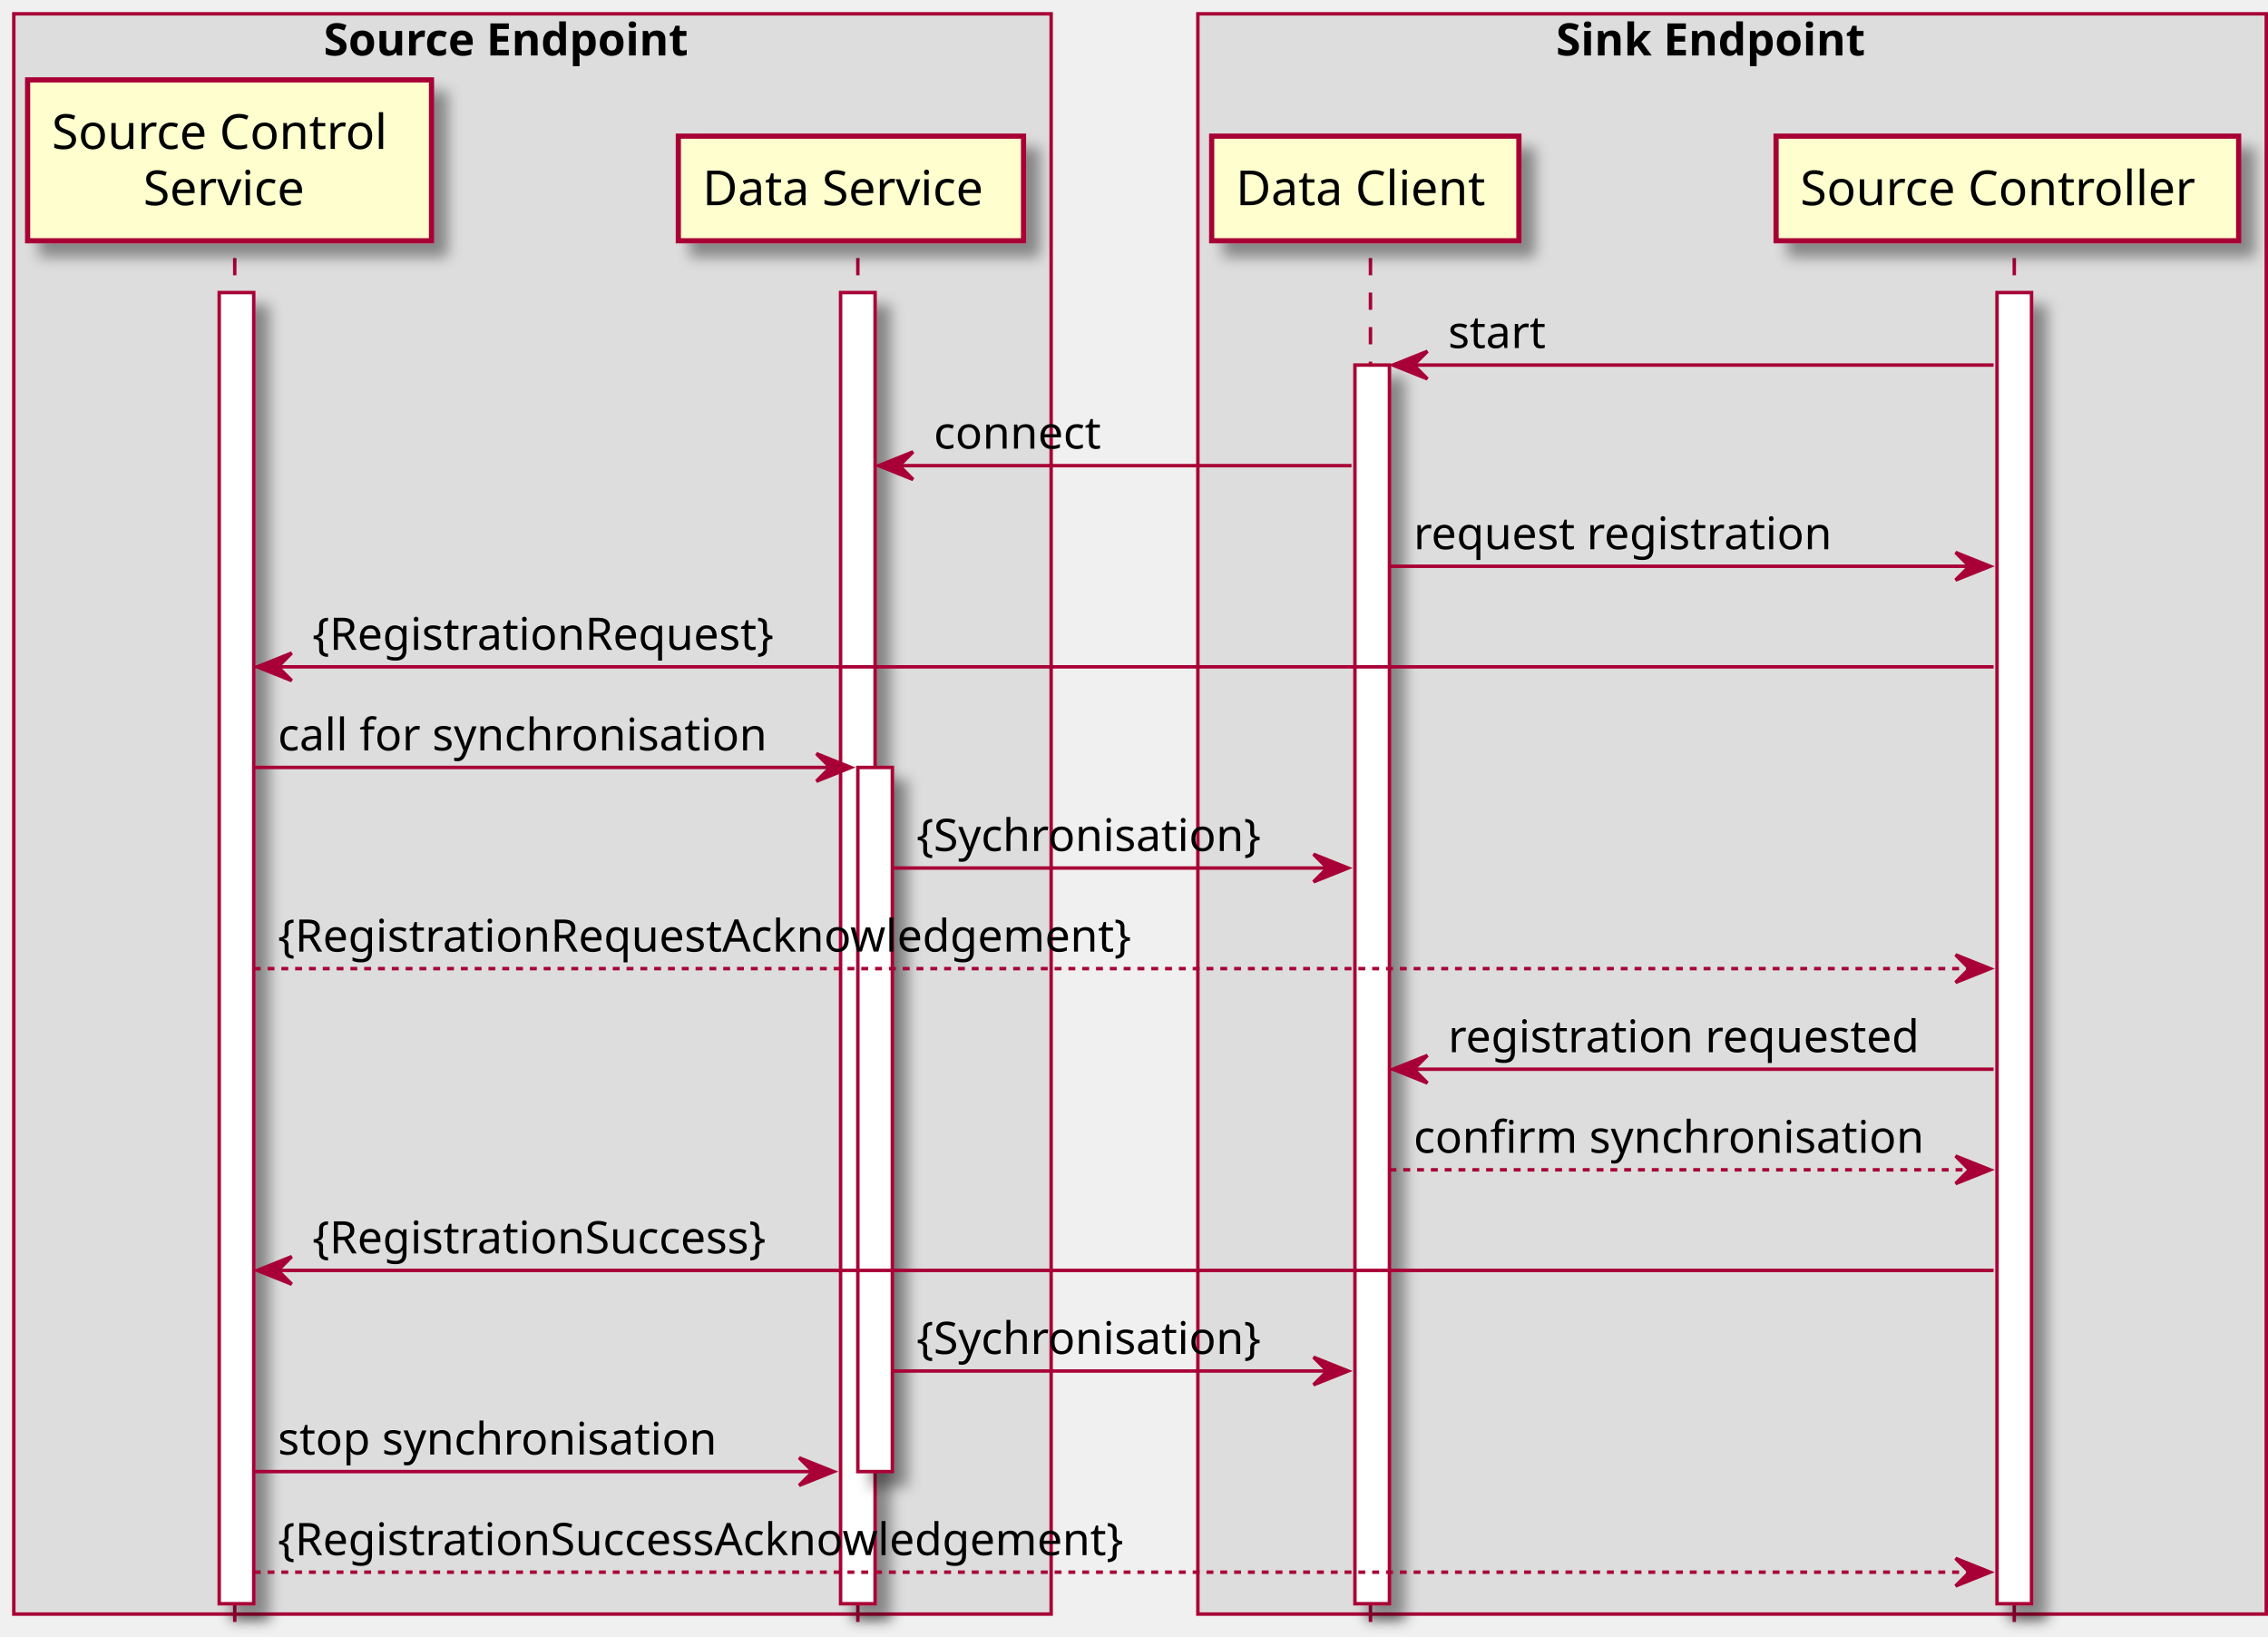
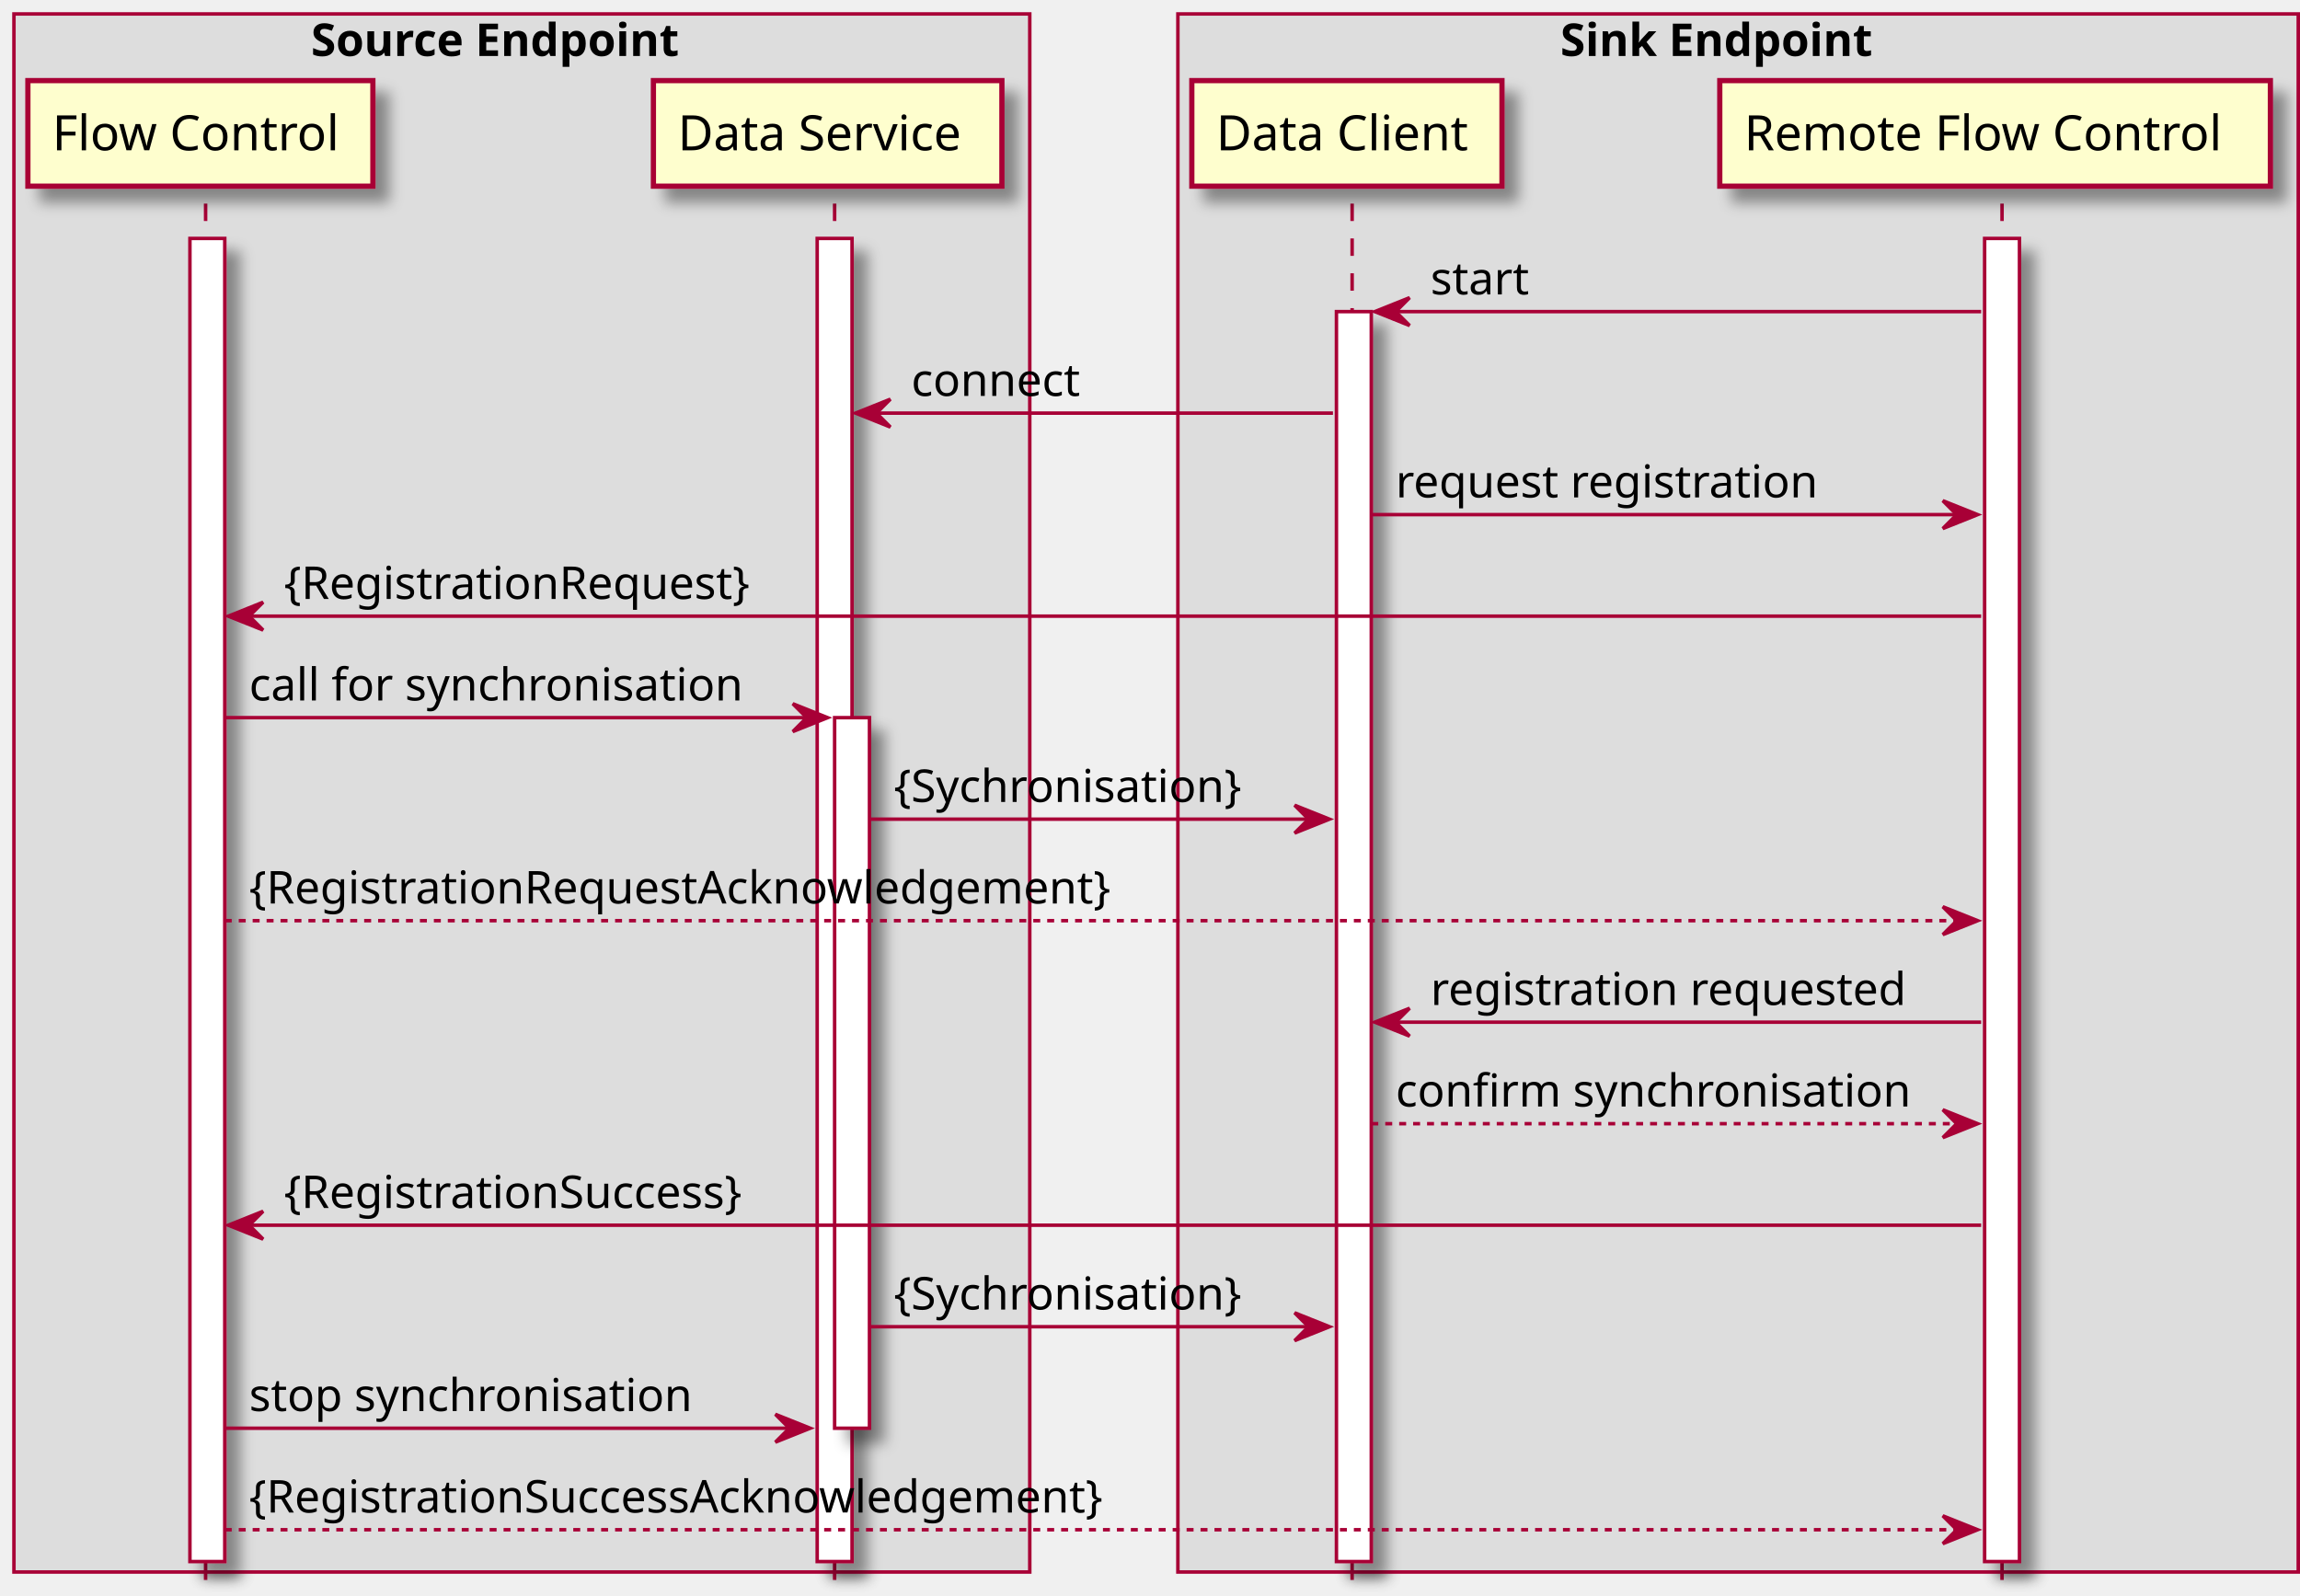
- <svg xmlns="http://www.w3.org/2000/svg" height="474pt" style="width:657px;height:474px;" version="1.1" viewBox="0 0 657 474" width="657pt">
+ <svg xmlns="http://www.w3.org/2000/svg" height="458pt" style="width:660px;height:458px;" version="1.1" viewBox="0 0 660 458" width="660pt">
  <defs>
    <filter height="300%" id="f1" width="300%" x="-1" y="-1">
      <feGaussianBlur result="blurOut" stdDeviation="2.0" />
      <feColorMatrix in="blurOut" result="blurOut2" type="matrix" values="0 0 0 0 0 0 0 0 0 0 0 0 0 0 0 0 0 0 .4 0" />
      <feOffset dx="4.0" dy="4.0" in="blurOut2" result="blurOut3" />
      <feBlend in="SourceGraphic" in2="blurOut3" mode="normal" />
    </filter>
  </defs>
  <g>
-     <rect fill="#FFFFFF" filter="url(#f1)" height="379.727" style="stroke: #A80036; stroke-width: 1.0;" width="10" x="63.5" y="84.727" />
-     <rect fill="#FFFFFF" filter="url(#f1)" height="379.727" style="stroke: #A80036; stroke-width: 1.0;" width="10" x="243.5" y="84.727" />
-     <rect fill="#FFFFFF" filter="url(#f1)" height="203.93" style="stroke: #A80036; stroke-width: 1.0;" width="10" x="248.5" y="222.258" />
-     <rect fill="#FFFFFF" filter="url(#f1)" height="358.727" style="stroke: #A80036; stroke-width: 1.0;" width="10" x="392.5" y="105.727" />
-     <rect fill="#FFFFFF" filter="url(#f1)" height="379.727" style="stroke: #A80036; stroke-width: 1.0;" width="10" x="578.5" y="84.727" />
-     <rect fill="#DDDDDD" height="463.453" style="stroke: #A80036; stroke-width: 1.0;" width="300.5" x="4" y="4" />
-     <text fill="#000000" font-family="sans-serif" font-size="13" font-weight="bold" lengthAdjust="spacingAndGlyphs" textLength="121" x="93.75" y="16.067">Source Endpoint</text>
-     <rect fill="#DDDDDD" height="463.453" style="stroke: #A80036; stroke-width: 1.0;" width="309.5" x="347" y="4" />
-     <text fill="#000000" font-family="sans-serif" font-size="13" font-weight="bold" lengthAdjust="spacingAndGlyphs" textLength="102" x="450.75" y="16.067">Sink Endpoint</text>
-     <line style="stroke: #A80036; stroke-width: 1.0; stroke-dasharray: 5.0,5.0;" x1="68" x2="68" y1="74.727" y2="473.453" />
-     <line style="stroke: #A80036; stroke-width: 1.0; stroke-dasharray: 5.0,5.0;" x1="248.5" x2="248.5" y1="74.727" y2="473.453" />
-     <line style="stroke: #A80036; stroke-width: 1.0; stroke-dasharray: 5.0,5.0;" x1="397" x2="397" y1="74.727" y2="473.453" />
-     <line style="stroke: #A80036; stroke-width: 1.0; stroke-dasharray: 5.0,5.0;" x1="583.5" x2="583.5" y1="74.727" y2="473.453" />
-     <rect fill="#FEFECE" filter="url(#f1)" height="46.594" style="stroke: #A80036; stroke-width: 1.5;" width="117" x="8" y="23.133" />
-     <text fill="#000000" font-family="sans-serif" font-size="14" lengthAdjust="spacingAndGlyphs" textLength="103" x="15" y="43.128">Source Control</text>
-     <text fill="#000000" font-family="sans-serif" font-size="14" lengthAdjust="spacingAndGlyphs" textLength="50" x="41.5" y="59.425">Service</text>
-     <rect fill="#FEFECE" filter="url(#f1)" height="30.297" style="stroke: #A80036; stroke-width: 1.5;" width="100" x="196.5" y="39.43" />
-     <text fill="#000000" font-family="sans-serif" font-size="14" lengthAdjust="spacingAndGlyphs" textLength="86" x="203.5" y="59.425">Data Service</text>
-     <rect fill="#FEFECE" filter="url(#f1)" height="30.297" style="stroke: #A80036; stroke-width: 1.5;" width="89" x="351" y="39.43" />
-     <text fill="#000000" font-family="sans-serif" font-size="14" lengthAdjust="spacingAndGlyphs" textLength="75" x="358" y="59.425">Data Client</text>
-     <rect fill="#FEFECE" filter="url(#f1)" height="30.297" style="stroke: #A80036; stroke-width: 1.5;" width="134" x="514.5" y="39.43" />
-     <text fill="#000000" font-family="sans-serif" font-size="14" lengthAdjust="spacingAndGlyphs" textLength="120" x="521.5" y="59.425">Source Controller</text>
-     <rect fill="#FFFFFF" filter="url(#f1)" height="379.727" style="stroke: #A80036; stroke-width: 1.0;" width="10" x="63.5" y="84.727" />
-     <rect fill="#FFFFFF" filter="url(#f1)" height="379.727" style="stroke: #A80036; stroke-width: 1.0;" width="10" x="243.5" y="84.727" />
-     <rect fill="#FFFFFF" filter="url(#f1)" height="203.93" style="stroke: #A80036; stroke-width: 1.0;" width="10" x="248.5" y="222.258" />
-     <rect fill="#FFFFFF" filter="url(#f1)" height="358.727" style="stroke: #A80036; stroke-width: 1.0;" width="10" x="392.5" y="105.727" />
-     <rect fill="#FFFFFF" filter="url(#f1)" height="379.727" style="stroke: #A80036; stroke-width: 1.0;" width="10" x="578.5" y="84.727" />
-     <polygon fill="#A80036" points="413.5,101.727,403.5,105.727,413.5,109.727,409.5,105.727" style="stroke: #A80036; stroke-width: 1.0;" />
-     <line style="stroke: #A80036; stroke-width: 1.0;" x1="407.5" x2="577.5" y1="105.727" y2="105.727" />
-     <text fill="#000000" font-family="sans-serif" font-size="13" lengthAdjust="spacingAndGlyphs" textLength="30" x="419.5" y="100.793">start</text>
-     <polygon fill="#A80036" points="264.5,130.859,254.5,134.859,264.5,138.859,260.5,134.859" style="stroke: #A80036; stroke-width: 1.0;" />
-     <line style="stroke: #A80036; stroke-width: 1.0;" x1="258.5" x2="391.5" y1="134.859" y2="134.859" />
-     <text fill="#000000" font-family="sans-serif" font-size="13" lengthAdjust="spacingAndGlyphs" textLength="51" x="270.5" y="129.926">connect</text>
-     <polygon fill="#A80036" points="566.5,159.992,576.5,163.992,566.5,167.992,570.5,163.992" style="stroke: #A80036; stroke-width: 1.0;" />
-     <line style="stroke: #A80036; stroke-width: 1.0;" x1="402.5" x2="572.5" y1="163.992" y2="163.992" />
-     <text fill="#000000" font-family="sans-serif" font-size="13" lengthAdjust="spacingAndGlyphs" textLength="126" x="409.5" y="159.059">request registration</text>
-     <polygon fill="#A80036" points="84.5,189.125,74.5,193.125,84.5,197.125,80.5,193.125" style="stroke: #A80036; stroke-width: 1.0;" />
-     <line style="stroke: #A80036; stroke-width: 1.0;" x1="78.5" x2="577.5" y1="193.125" y2="193.125" />
-     <text fill="#000000" font-family="sans-serif" font-size="13" lengthAdjust="spacingAndGlyphs" textLength="144" x="90.5" y="188.192">{RegistrationRequest}</text>
-     <polygon fill="#A80036" points="236.5,218.258,246.5,222.258,236.5,226.258,240.5,222.258" style="stroke: #A80036; stroke-width: 1.0;" />
-     <line style="stroke: #A80036; stroke-width: 1.0;" x1="73.5" x2="242.5" y1="222.258" y2="222.258" />
-     <text fill="#000000" font-family="sans-serif" font-size="13" lengthAdjust="spacingAndGlyphs" textLength="146" x="80.5" y="217.325">call for synchronisation</text>
-     <polygon fill="#A80036" points="380.5,247.391,390.5,251.391,380.5,255.391,384.5,251.391" style="stroke: #A80036; stroke-width: 1.0;" />
-     <line style="stroke: #A80036; stroke-width: 1.0;" x1="258.5" x2="386.5" y1="251.391" y2="251.391" />
-     <text fill="#000000" font-family="sans-serif" font-size="13" lengthAdjust="spacingAndGlyphs" textLength="110" x="265.5" y="246.458">{Sychronisation}</text>
-     <polygon fill="#A80036" points="566.5,276.523,576.5,280.523,566.5,284.523,570.5,280.523" style="stroke: #A80036; stroke-width: 1.0;" />
-     <line style="stroke: #A80036; stroke-width: 1.0; stroke-dasharray: 2.0,2.0;" x1="73.5" x2="572.5" y1="280.523" y2="280.523" />
-     <text fill="#000000" font-family="sans-serif" font-size="13" lengthAdjust="spacingAndGlyphs" textLength="261" x="80.5" y="275.59">{RegistrationRequestAcknowledgement}</text>
-     <polygon fill="#A80036" points="413.5,305.656,403.5,309.656,413.5,313.656,409.5,309.656" style="stroke: #A80036; stroke-width: 1.0;" />
-     <line style="stroke: #A80036; stroke-width: 1.0;" x1="407.5" x2="577.5" y1="309.656" y2="309.656" />
-     <text fill="#000000" font-family="sans-serif" font-size="13" lengthAdjust="spacingAndGlyphs" textLength="142" x="419.5" y="304.723">registration requested</text>
-     <polygon fill="#A80036" points="566.5,334.789,576.5,338.789,566.5,342.789,570.5,338.789" style="stroke: #A80036; stroke-width: 1.0;" />
-     <line style="stroke: #A80036; stroke-width: 1.0; stroke-dasharray: 2.0,2.0;" x1="402.5" x2="572.5" y1="338.789" y2="338.789" />
-     <text fill="#000000" font-family="sans-serif" font-size="13" lengthAdjust="spacingAndGlyphs" textLength="152" x="409.5" y="333.856">confirm synchronisation</text>
-     <polygon fill="#A80036" points="84.5,363.922,74.5,367.922,84.5,371.922,80.5,367.922" style="stroke: #A80036; stroke-width: 1.0;" />
-     <line style="stroke: #A80036; stroke-width: 1.0;" x1="78.5" x2="577.5" y1="367.922" y2="367.922" />
-     <text fill="#000000" font-family="sans-serif" font-size="13" lengthAdjust="spacingAndGlyphs" textLength="145" x="90.5" y="362.989">{RegistrationSuccess}</text>
-     <polygon fill="#A80036" points="380.5,393.055,390.5,397.055,380.5,401.055,384.5,397.055" style="stroke: #A80036; stroke-width: 1.0;" />
-     <line style="stroke: #A80036; stroke-width: 1.0;" x1="258.5" x2="386.5" y1="397.055" y2="397.055" />
-     <text fill="#000000" font-family="sans-serif" font-size="13" lengthAdjust="spacingAndGlyphs" textLength="110" x="265.5" y="392.122">{Sychronisation}</text>
-     <polygon fill="#A80036" points="231.5,422.188,241.5,426.188,231.5,430.188,235.5,426.188" style="stroke: #A80036; stroke-width: 1.0;" />
-     <line style="stroke: #A80036; stroke-width: 1.0;" x1="73.5" x2="237.5" y1="426.188" y2="426.188" />
-     <text fill="#000000" font-family="sans-serif" font-size="13" lengthAdjust="spacingAndGlyphs" textLength="132" x="80.5" y="421.254">stop synchronisation</text>
-     <polygon fill="#A80036" points="566.5,451.32,576.5,455.32,566.5,459.32,570.5,455.32" style="stroke: #A80036; stroke-width: 1.0;" />
-     <line style="stroke: #A80036; stroke-width: 1.0; stroke-dasharray: 2.0,2.0;" x1="73.5" x2="572.5" y1="455.32" y2="455.32" />
-     <text fill="#000000" font-family="sans-serif" font-size="13" lengthAdjust="spacingAndGlyphs" textLength="262" x="80.5" y="450.387">{RegistrationSuccessAcknowledgement}</text>
+     <rect fill="#FFFFFF" filter="url(#f1)" height="379.727" style="stroke: #A80036; stroke-width: 1.0;" width="10" x="54.5" y="68.43" />
+     <rect fill="#FFFFFF" filter="url(#f1)" height="379.727" style="stroke: #A80036; stroke-width: 1.0;" width="10" x="234.5" y="68.43" />
+     <rect fill="#FFFFFF" filter="url(#f1)" height="203.93" style="stroke: #A80036; stroke-width: 1.0;" width="10" x="239.5" y="205.961" />
+     <rect fill="#FFFFFF" filter="url(#f1)" height="358.727" style="stroke: #A80036; stroke-width: 1.0;" width="10" x="383.5" y="89.43" />
+     <rect fill="#FFFFFF" filter="url(#f1)" height="379.727" style="stroke: #A80036; stroke-width: 1.0;" width="10" x="569.5" y="68.43" />
+     <rect fill="#DDDDDD" height="447.156" style="stroke: #A80036; stroke-width: 1.0;" width="291.5" x="4" y="4" />
+     <text fill="#000000" font-family="sans-serif" font-size="13" font-weight="bold" lengthAdjust="spacingAndGlyphs" textLength="121" x="89.25" y="16.067">Source Endpoint</text>
+     <rect fill="#DDDDDD" height="447.156" style="stroke: #A80036; stroke-width: 1.0;" width="321.5" x="338" y="4" />
+     <text fill="#000000" font-family="sans-serif" font-size="13" font-weight="bold" lengthAdjust="spacingAndGlyphs" textLength="102" x="447.75" y="16.067">Sink Endpoint</text>
+     <line style="stroke: #A80036; stroke-width: 1.0; stroke-dasharray: 5.0,5.0;" x1="59" x2="59" y1="58.43" y2="457.156" />
+     <line style="stroke: #A80036; stroke-width: 1.0; stroke-dasharray: 5.0,5.0;" x1="239.5" x2="239.5" y1="58.43" y2="457.156" />
+     <line style="stroke: #A80036; stroke-width: 1.0; stroke-dasharray: 5.0,5.0;" x1="388" x2="388" y1="58.43" y2="457.156" />
+     <line style="stroke: #A80036; stroke-width: 1.0; stroke-dasharray: 5.0,5.0;" x1="574.5" x2="574.5" y1="58.43" y2="457.156" />
+     <rect fill="#FEFECE" filter="url(#f1)" height="30.297" style="stroke: #A80036; stroke-width: 1.5;" width="99" x="8" y="23.133" />
+     <text fill="#000000" font-family="sans-serif" font-size="14" lengthAdjust="spacingAndGlyphs" textLength="85" x="15" y="43.128">Flow Control</text>
+     <rect fill="#FEFECE" filter="url(#f1)" height="30.297" style="stroke: #A80036; stroke-width: 1.5;" width="100" x="187.5" y="23.133" />
+     <text fill="#000000" font-family="sans-serif" font-size="14" lengthAdjust="spacingAndGlyphs" textLength="86" x="194.5" y="43.128">Data Service</text>
+     <rect fill="#FEFECE" filter="url(#f1)" height="30.297" style="stroke: #A80036; stroke-width: 1.5;" width="89" x="342" y="23.133" />
+     <text fill="#000000" font-family="sans-serif" font-size="14" lengthAdjust="spacingAndGlyphs" textLength="75" x="349" y="43.128">Data Client</text>
+     <rect fill="#FEFECE" filter="url(#f1)" height="30.297" style="stroke: #A80036; stroke-width: 1.5;" width="158" x="493.5" y="23.133" />
+     <text fill="#000000" font-family="sans-serif" font-size="14" lengthAdjust="spacingAndGlyphs" textLength="144" x="500.5" y="43.128">Remote Flow Control</text>
+     <rect fill="#FFFFFF" filter="url(#f1)" height="379.727" style="stroke: #A80036; stroke-width: 1.0;" width="10" x="54.5" y="68.43" />
+     <rect fill="#FFFFFF" filter="url(#f1)" height="379.727" style="stroke: #A80036; stroke-width: 1.0;" width="10" x="234.5" y="68.43" />
+     <rect fill="#FFFFFF" filter="url(#f1)" height="203.93" style="stroke: #A80036; stroke-width: 1.0;" width="10" x="239.5" y="205.961" />
+     <rect fill="#FFFFFF" filter="url(#f1)" height="358.727" style="stroke: #A80036; stroke-width: 1.0;" width="10" x="383.5" y="89.43" />
+     <rect fill="#FFFFFF" filter="url(#f1)" height="379.727" style="stroke: #A80036; stroke-width: 1.0;" width="10" x="569.5" y="68.43" />
+     <polygon fill="#A80036" points="404.5,85.43,394.5,89.43,404.5,93.43,400.5,89.43" style="stroke: #A80036; stroke-width: 1.0;" />
+     <line style="stroke: #A80036; stroke-width: 1.0;" x1="398.5" x2="568.5" y1="89.43" y2="89.43" />
+     <text fill="#000000" font-family="sans-serif" font-size="13" lengthAdjust="spacingAndGlyphs" textLength="30" x="410.5" y="84.497">start</text>
+     <polygon fill="#A80036" points="255.5,114.562,245.5,118.562,255.5,122.562,251.5,118.562" style="stroke: #A80036; stroke-width: 1.0;" />
+     <line style="stroke: #A80036; stroke-width: 1.0;" x1="249.5" x2="382.5" y1="118.562" y2="118.562" />
+     <text fill="#000000" font-family="sans-serif" font-size="13" lengthAdjust="spacingAndGlyphs" textLength="51" x="261.5" y="113.629">connect</text>
+     <polygon fill="#A80036" points="557.5,143.695,567.5,147.695,557.5,151.695,561.5,147.695" style="stroke: #A80036; stroke-width: 1.0;" />
+     <line style="stroke: #A80036; stroke-width: 1.0;" x1="393.5" x2="563.5" y1="147.695" y2="147.695" />
+     <text fill="#000000" font-family="sans-serif" font-size="13" lengthAdjust="spacingAndGlyphs" textLength="126" x="400.5" y="142.762">request registration</text>
+     <polygon fill="#A80036" points="75.5,172.828,65.5,176.828,75.5,180.828,71.5,176.828" style="stroke: #A80036; stroke-width: 1.0;" />
+     <line style="stroke: #A80036; stroke-width: 1.0;" x1="69.5" x2="568.5" y1="176.828" y2="176.828" />
+     <text fill="#000000" font-family="sans-serif" font-size="13" lengthAdjust="spacingAndGlyphs" textLength="144" x="81.5" y="171.895">{RegistrationRequest}</text>
+     <polygon fill="#A80036" points="227.5,201.961,237.5,205.961,227.5,209.961,231.5,205.961" style="stroke: #A80036; stroke-width: 1.0;" />
+     <line style="stroke: #A80036; stroke-width: 1.0;" x1="64.5" x2="233.5" y1="205.961" y2="205.961" />
+     <text fill="#000000" font-family="sans-serif" font-size="13" lengthAdjust="spacingAndGlyphs" textLength="146" x="71.5" y="201.028">call for synchronisation</text>
+     <polygon fill="#A80036" points="371.5,231.094,381.5,235.094,371.5,239.094,375.5,235.094" style="stroke: #A80036; stroke-width: 1.0;" />
+     <line style="stroke: #A80036; stroke-width: 1.0;" x1="249.5" x2="377.5" y1="235.094" y2="235.094" />
+     <text fill="#000000" font-family="sans-serif" font-size="13" lengthAdjust="spacingAndGlyphs" textLength="110" x="256.5" y="230.161">{Sychronisation}</text>
+     <polygon fill="#A80036" points="557.5,260.227,567.5,264.227,557.5,268.227,561.5,264.227" style="stroke: #A80036; stroke-width: 1.0;" />
+     <line style="stroke: #A80036; stroke-width: 1.0; stroke-dasharray: 2.0,2.0;" x1="64.5" x2="563.5" y1="264.227" y2="264.227" />
+     <text fill="#000000" font-family="sans-serif" font-size="13" lengthAdjust="spacingAndGlyphs" textLength="261" x="71.5" y="259.293">{RegistrationRequestAcknowledgement}</text>
+     <polygon fill="#A80036" points="404.5,289.359,394.5,293.359,404.5,297.359,400.5,293.359" style="stroke: #A80036; stroke-width: 1.0;" />
+     <line style="stroke: #A80036; stroke-width: 1.0;" x1="398.5" x2="568.5" y1="293.359" y2="293.359" />
+     <text fill="#000000" font-family="sans-serif" font-size="13" lengthAdjust="spacingAndGlyphs" textLength="142" x="410.5" y="288.426">registration requested</text>
+     <polygon fill="#A80036" points="557.5,318.492,567.5,322.492,557.5,326.492,561.5,322.492" style="stroke: #A80036; stroke-width: 1.0;" />
+     <line style="stroke: #A80036; stroke-width: 1.0; stroke-dasharray: 2.0,2.0;" x1="393.5" x2="563.5" y1="322.492" y2="322.492" />
+     <text fill="#000000" font-family="sans-serif" font-size="13" lengthAdjust="spacingAndGlyphs" textLength="152" x="400.5" y="317.559">confirm synchronisation</text>
+     <polygon fill="#A80036" points="75.5,347.625,65.5,351.625,75.5,355.625,71.5,351.625" style="stroke: #A80036; stroke-width: 1.0;" />
+     <line style="stroke: #A80036; stroke-width: 1.0;" x1="69.5" x2="568.5" y1="351.625" y2="351.625" />
+     <text fill="#000000" font-family="sans-serif" font-size="13" lengthAdjust="spacingAndGlyphs" textLength="145" x="81.5" y="346.692">{RegistrationSuccess}</text>
+     <polygon fill="#A80036" points="371.5,376.758,381.5,380.758,371.5,384.758,375.5,380.758" style="stroke: #A80036; stroke-width: 1.0;" />
+     <line style="stroke: #A80036; stroke-width: 1.0;" x1="249.5" x2="377.5" y1="380.758" y2="380.758" />
+     <text fill="#000000" font-family="sans-serif" font-size="13" lengthAdjust="spacingAndGlyphs" textLength="110" x="256.5" y="375.825">{Sychronisation}</text>
+     <polygon fill="#A80036" points="222.5,405.891,232.5,409.891,222.5,413.891,226.5,409.891" style="stroke: #A80036; stroke-width: 1.0;" />
+     <line style="stroke: #A80036; stroke-width: 1.0;" x1="64.5" x2="228.5" y1="409.891" y2="409.891" />
+     <text fill="#000000" font-family="sans-serif" font-size="13" lengthAdjust="spacingAndGlyphs" textLength="132" x="71.5" y="404.957">stop synchronisation</text>
+     <polygon fill="#A80036" points="557.5,435.023,567.5,439.023,557.5,443.023,561.5,439.023" style="stroke: #A80036; stroke-width: 1.0;" />
+     <line style="stroke: #A80036; stroke-width: 1.0; stroke-dasharray: 2.0,2.0;" x1="64.5" x2="563.5" y1="439.023" y2="439.023" />
+     <text fill="#000000" font-family="sans-serif" font-size="13" lengthAdjust="spacingAndGlyphs" textLength="262" x="71.5" y="434.09">{RegistrationSuccessAcknowledgement}</text>
  </g>
</svg>
